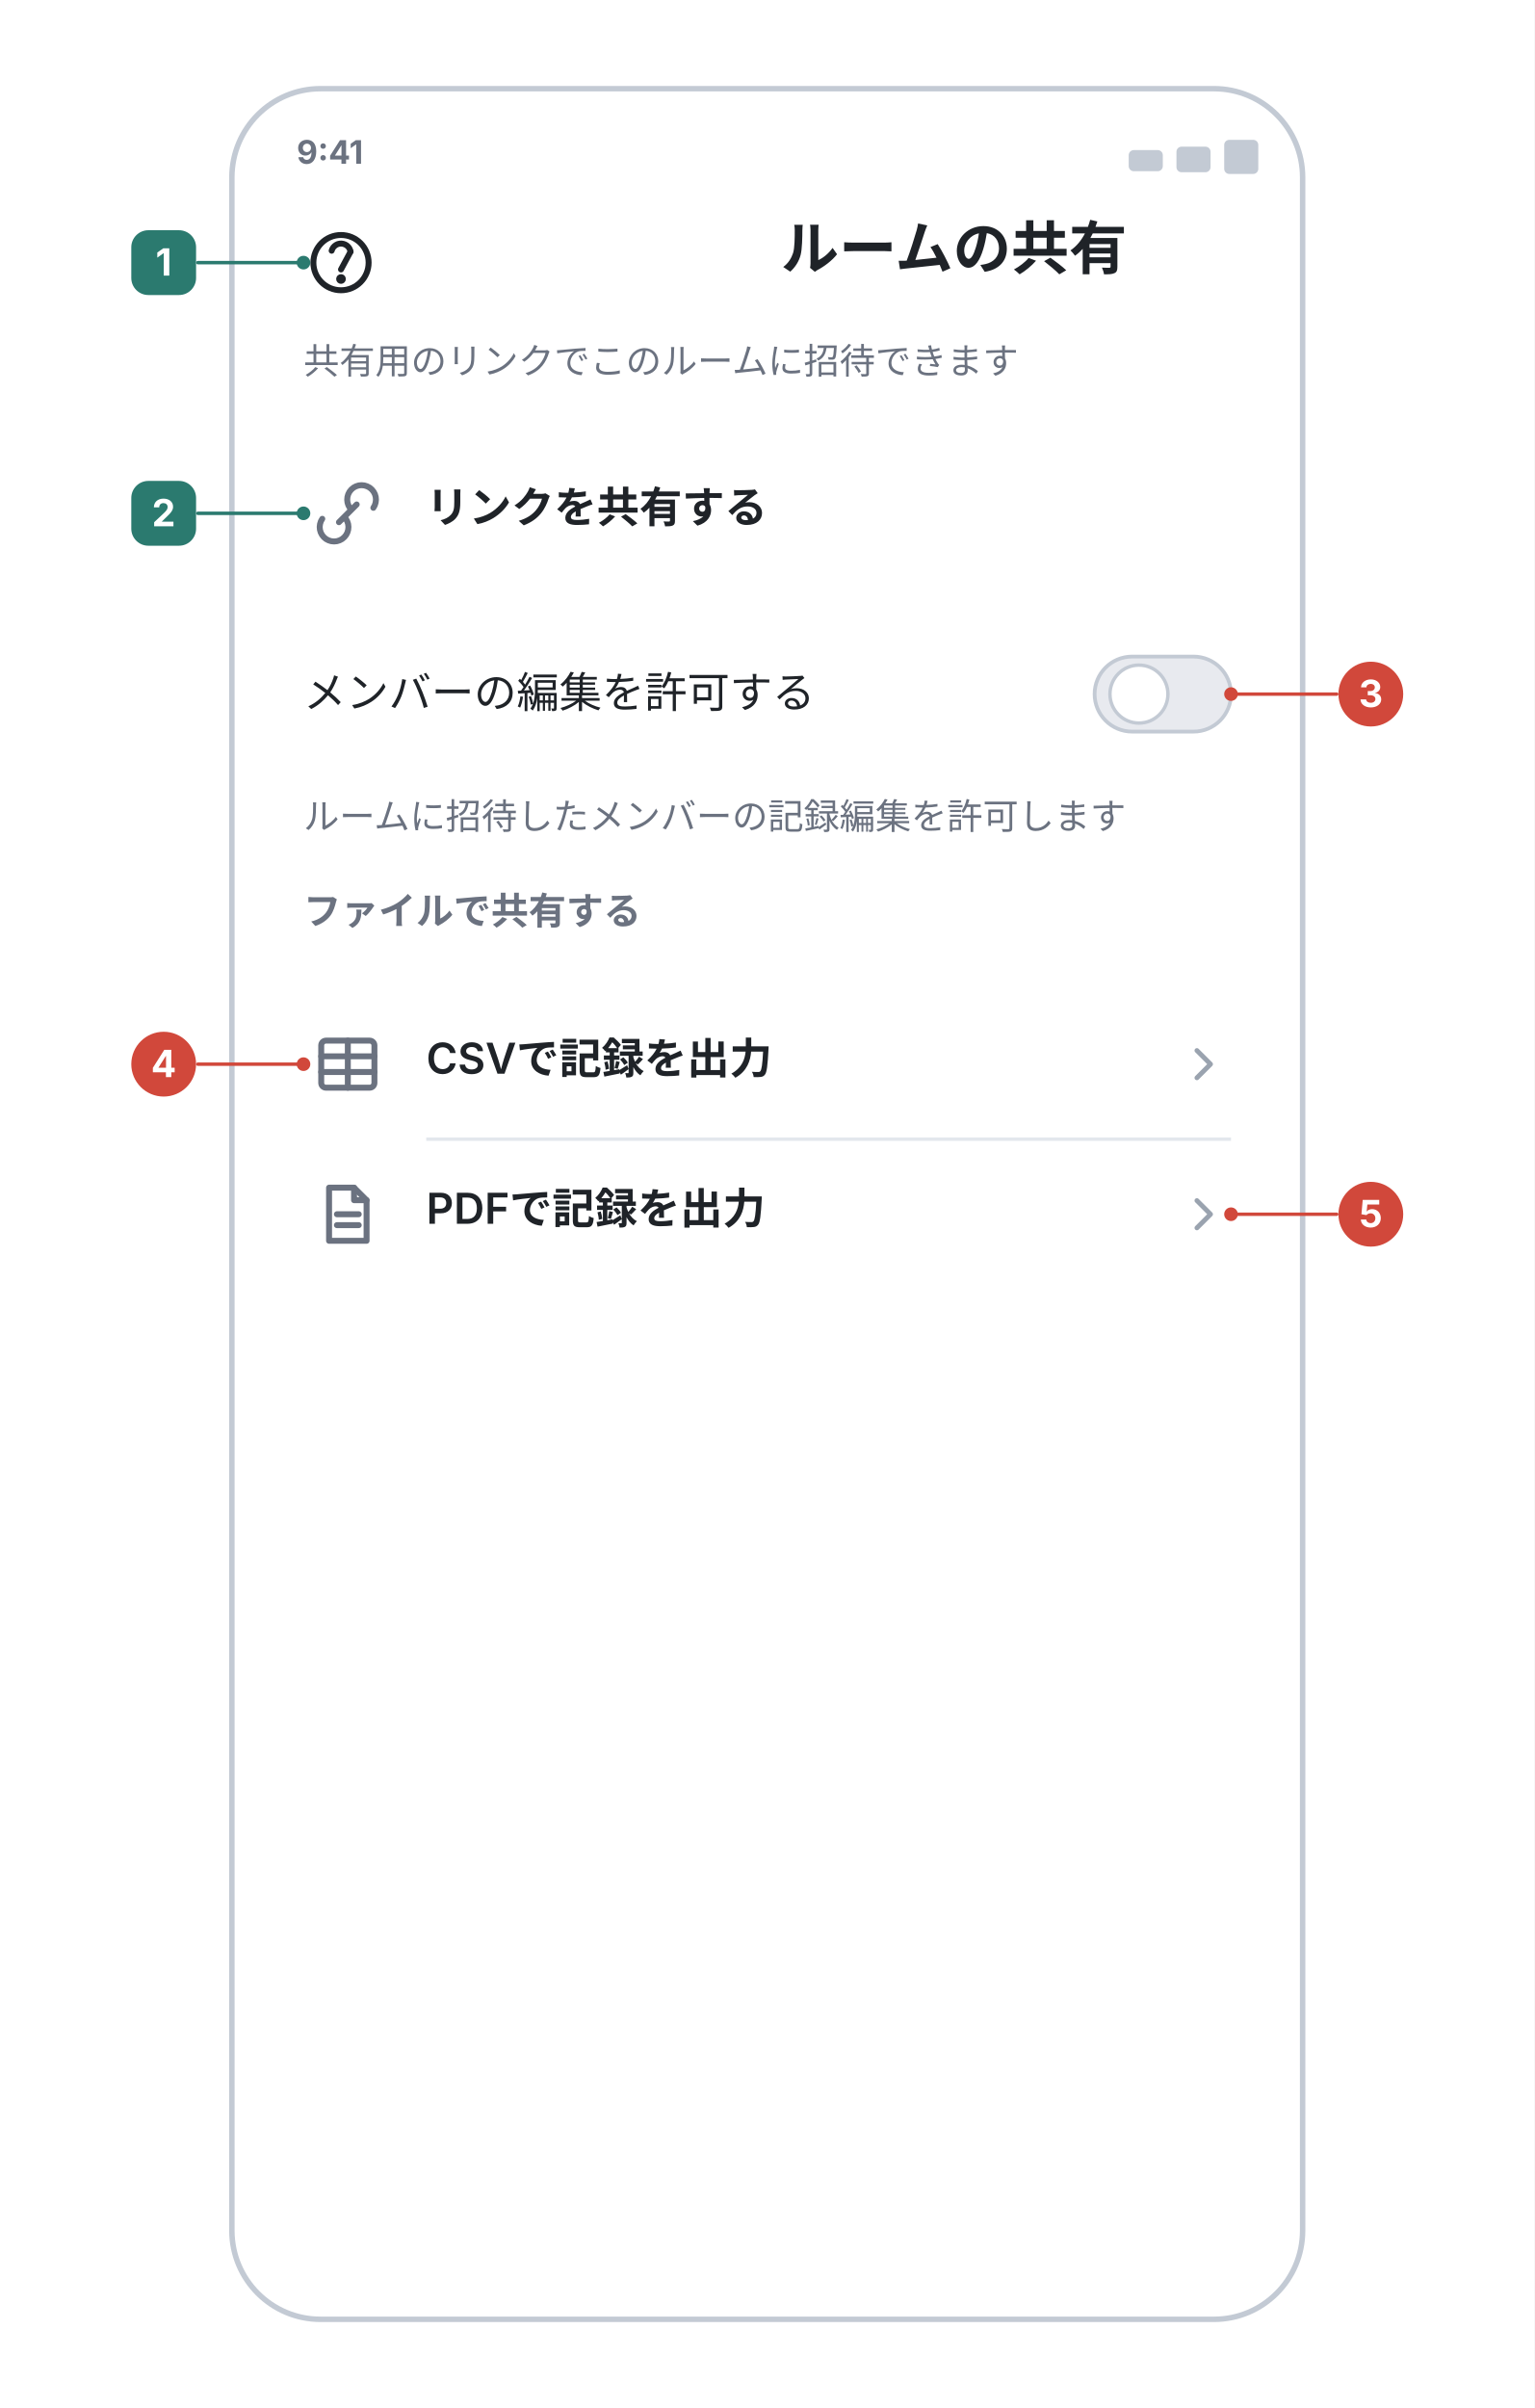
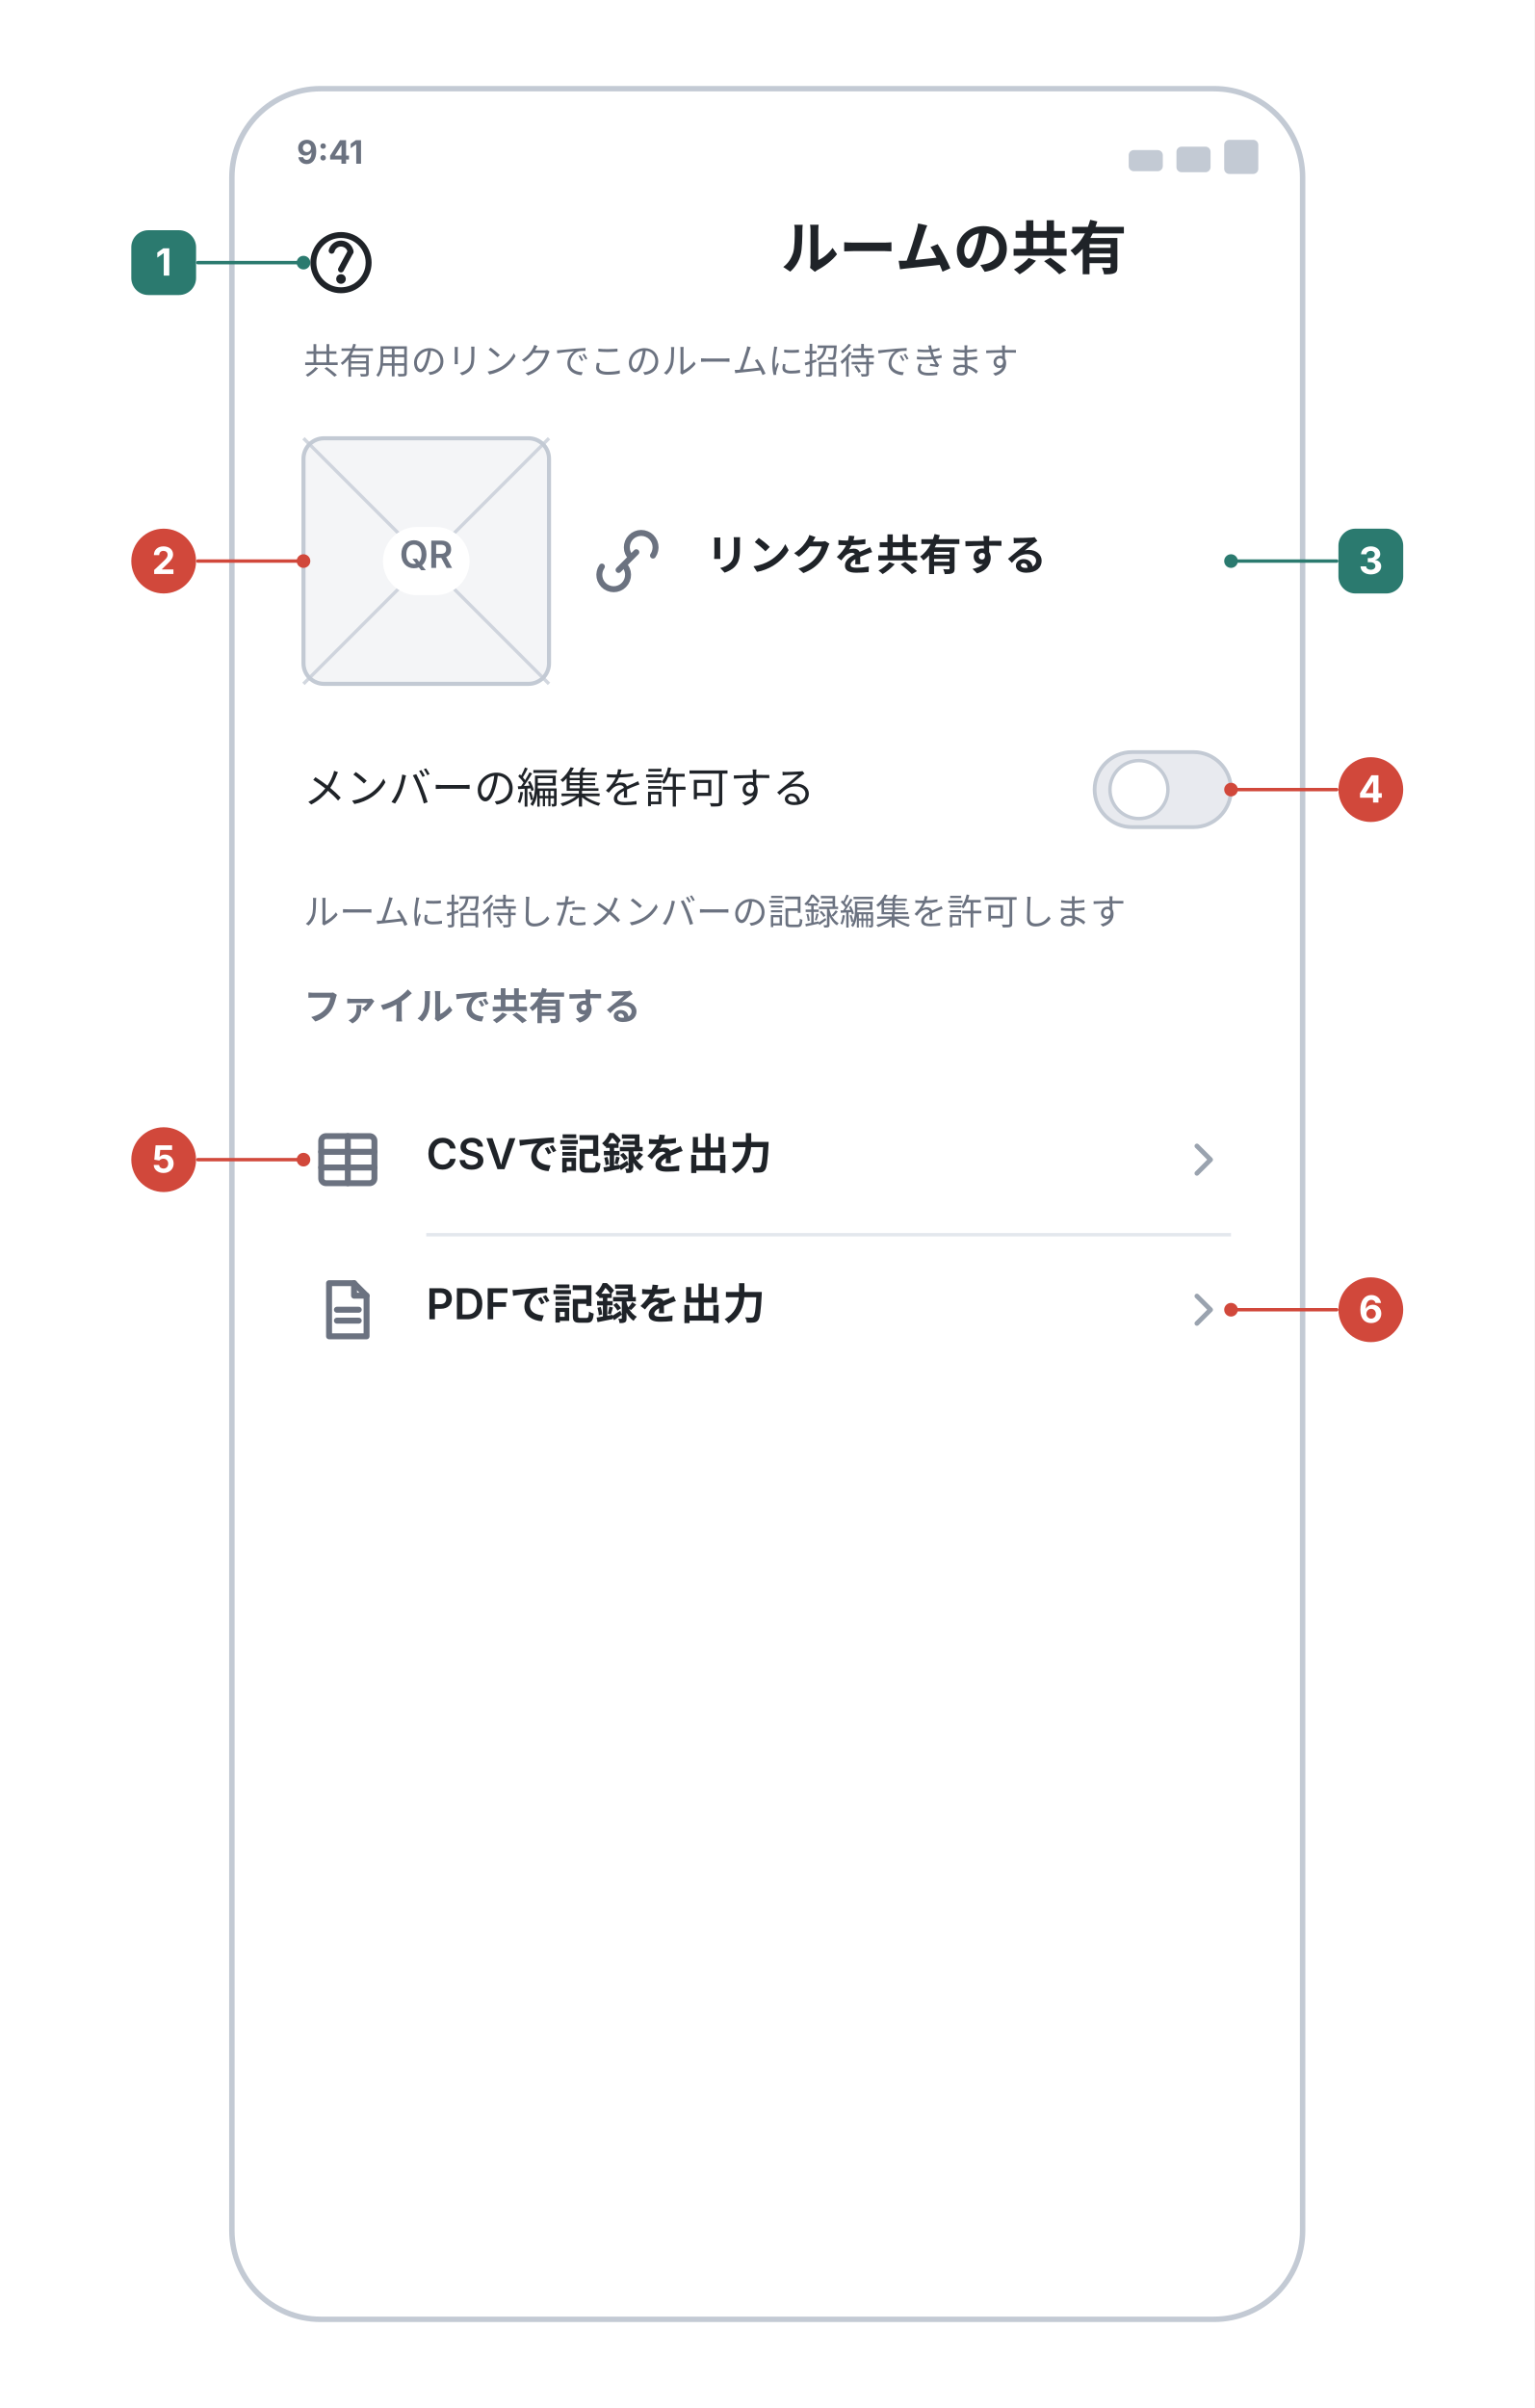
<svg xmlns="http://www.w3.org/2000/svg" width="450" height="706" viewBox="0 0 450 706">
  <rect x="0" y="0" width="450" height="706" fill="#ffffff" />
  <rect x="68.0" y="26.0" width="314.0" height="654.0" fill="#ffffff" rx="26.0" stroke="#c3cad4" stroke-width="1.6" />
  <defs>
    <clipPath id="s0">
      <rect x="75.0" y="33.0" width="300.0" height="640.0" rx="19.0" />
    </clipPath>
  </defs>
  <g clip-path="url(#s0)">
    <rect x="75.0" y="33.0" width="300.0" height="640.0" fill="#ffffff" />
    <text x="87.0" y="48.0" font-size="9.5" fill="#6b7280" font-family="-apple-system, BlinkMacSystemFont, 'Hiragino Sans', 'Noto Sans JP', 'Yu Gothic', 'Segoe UI', sans-serif" font-weight="700">9:41</text>
    <rect x="331.0" y="44.0" width="10.0" height="6.2" fill="#c3cad4" rx="1.5" />
    <rect x="345.0" y="43.0" width="10.0" height="7.5" fill="#c3cad4" rx="1.5" />
    <rect x="359.0" y="41.0" width="10.0" height="10.0" fill="#c3cad4" rx="1.5" />
    <defs>
      <clipPath id="c1">
        <rect x="75.0" y="55.0" width="300.0" height="618.0" rx="0.0" />
      </clipPath>
    </defs>
    <g clip-path="url(#c1)">
      <circle cx="100.0" cy="77.0" r="8.1" fill="none" stroke="#1f2328" stroke-width="1.742" />
      <path d="M97.26,73.51 L97.45,73.00 L97.73,72.53 L98.11,72.13 L98.55,71.81 L99.04,71.57 L99.58,71.44 L100.12,71.41 L100.67,71.49 L101.18,71.67 L101.66,71.94 L102.07,72.30 L102.41,72.74 L102.65,73.23 L102.80,73.76" fill="none" stroke="#1f2328" stroke-width="1.742" stroke-linecap="round" stroke-linejoin="round" />
      <line x1="102.8" y1="73.8" x2="100.0" y2="79.0" stroke="#1f2328" stroke-width="1.742" stroke-linecap="round" />
      <circle cx="100.0" cy="81.8" r="0.9" fill="#1f2328" stroke="#1f2328" stroke-width="1.045" />
      <text x="229.0" y="78.9" font-size="17.0" fill="#1f2328" font-family="-apple-system, BlinkMacSystemFont, 'Hiragino Sans', 'Noto Sans JP', 'Yu Gothic', 'Segoe UI', sans-serif" font-weight="700">ルームの共有</text>
      <text x="89.0" y="109.6" font-size="10.5" fill="#6b7280" font-family="-apple-system, BlinkMacSystemFont, 'Hiragino Sans', 'Noto Sans JP', 'Yu Gothic', 'Segoe UI', sans-serif" font-weight="400">共有用のリンクでこのルームに招待できます</text>
-       <line x1="99.4" y1="153.1" x2="104.6" y2="147.9" stroke="#6b7280" stroke-width="1.742" stroke-linecap="round" />
-       <path d="M101.42,152.11 L101.83,152.84 L102.09,153.64 L102.18,154.47 L102.11,155.30 L101.88,156.10 L101.50,156.84 L100.97,157.49 L100.33,158.03 L99.60,158.42 L98.80,158.67 L97.97,158.75 L97.14,158.67 L96.34,158.42 L95.60,158.03 L94.96,157.49 L94.44,156.84 L94.05,156.10 L93.82,155.30 L93.75,154.47 L93.85,153.64 L94.10,152.84 L94.51,152.11" fill="none" stroke="#6b7280" stroke-width="1.742" stroke-linecap="round" stroke-linejoin="round" />
-       <path d="M102.58,148.89 L102.17,148.16 L101.91,147.36 L101.82,146.53 L101.89,145.70 L102.12,144.90 L102.50,144.16 L103.03,143.51 L103.67,142.97 L104.40,142.58 L105.20,142.33 L106.03,142.25 L106.86,142.33 L107.66,142.58 L108.40,142.97 L109.04,143.51 L109.56,144.16 L109.95,144.90 L110.18,145.70 L110.25,146.53 L110.15,147.36 L109.90,148.16 L109.49,148.89" fill="none" stroke="#6b7280" stroke-width="1.742" stroke-linecap="round" stroke-linejoin="round" />
-       <text x="125.0" y="153.2" font-size="12.5" fill="#1f2328" font-family="-apple-system, BlinkMacSystemFont, 'Hiragino Sans', 'Noto Sans JP', 'Yu Gothic', 'Segoe UI', sans-serif" font-weight="600">リンクを共有する</text>
-       <text x="89.0" y="207.5" font-size="12.5" fill="#1f2328" font-family="-apple-system, BlinkMacSystemFont, 'Hiragino Sans', 'Noto Sans JP', 'Yu Gothic', 'Segoe UI', sans-serif" font-weight="400">メンバーの編集を許可する</text>
-       <rect x="321.0" y="192.5" width="40.0" height="22.0" fill="#e8eaef" rx="11.0" stroke="#c3cad4" stroke-width="1.1" />
-       <circle cx="334.0" cy="203.5" r="8.5" fill="#ffffff" stroke="#c3cad4" stroke-width="1.0" />
-       <text x="89.0" y="243.1" font-size="10.5" fill="#6b7280" font-family="-apple-system, BlinkMacSystemFont, 'Hiragino Sans', 'Noto Sans JP', 'Yu Gothic', 'Segoe UI', sans-serif" font-weight="400">ルームに招待したメンバーの記録編集を許可します</text>
-       <text x="89.0" y="271.0" font-size="11.0" fill="#6b7280" font-family="-apple-system, BlinkMacSystemFont, 'Hiragino Sans', 'Noto Sans JP', 'Yu Gothic', 'Segoe UI', sans-serif" font-weight="600">ファイルで共有する</text>
-       <rect x="94.2" y="305.1" width="15.6" height="13.8" fill="none" rx="1.4" stroke="#6b7280" stroke-width="1.742" />
-       <line x1="94.2" y1="309.7" x2="109.8" y2="309.7" stroke="#6b7280" stroke-width="1.742" stroke-linecap="round" />
-       <line x1="94.2" y1="314.3" x2="109.8" y2="314.3" stroke="#6b7280" stroke-width="1.742" stroke-linecap="round" />
-       <line x1="102.0" y1="305.1" x2="102.0" y2="318.9" stroke="#6b7280" stroke-width="1.742" stroke-linecap="round" />
-       <path d="M351.0,308.0 l4,4 l-4,4" fill="none" stroke="#9aa3af" stroke-width="1.4" stroke-linecap="round" stroke-linejoin="round" />
-       <text x="125.0" y="314.8" font-size="12.5" fill="#1f2328" font-family="-apple-system, BlinkMacSystemFont, 'Hiragino Sans', 'Noto Sans JP', 'Yu Gothic', 'Segoe UI', sans-serif" font-weight="600">CSVで記録を出力</text>
-       <line x1="125.0" y1="334.0" x2="361.0" y2="334.0" stroke="#e3e7ed" stroke-width="1.0" stroke-linecap="butt" />
-       <path d="M96.50,348.21 L103.83,348.21 L107.50,351.88 L107.50,363.79 L96.50,363.79 Z" fill="none" stroke="#6b7280" stroke-width="1.742" stroke-linecap="round" stroke-linejoin="round" />
-       <path d="M103.83,348.21 L103.83,351.88 L107.50,351.88" fill="none" stroke="#6b7280" stroke-width="1.742" stroke-linecap="round" stroke-linejoin="round" />
-       <line x1="98.8" y1="356.0" x2="105.2" y2="356.0" stroke="#6b7280" stroke-width="1.742" stroke-linecap="round" />
-       <line x1="98.8" y1="359.2" x2="105.2" y2="359.2" stroke="#6b7280" stroke-width="1.742" stroke-linecap="round" />
-       <path d="M351.0,352.0 l4,4 l-4,4" fill="none" stroke="#9aa3af" stroke-width="1.4" stroke-linecap="round" stroke-linejoin="round" />
-       <text x="125.0" y="358.8" font-size="12.5" fill="#1f2328" font-family="-apple-system, BlinkMacSystemFont, 'Hiragino Sans', 'Noto Sans JP', 'Yu Gothic', 'Segoe UI', sans-serif" font-weight="600">PDFで記録を出力</text>
+       <rect x="89.0" y="128.5" width="72.0" height="72.0" fill="#f4f5f7" rx="6.0" stroke="#c3cad4" stroke-width="1.2" />
+       <line x1="89.0" y1="128.5" x2="161.0" y2="200.5" stroke="#c3cad4" stroke-width="1.0" stroke-linecap="butt" opacity="0.75" />
+       <line x1="161.0" y1="128.5" x2="89.0" y2="200.5" stroke="#c3cad4" stroke-width="1.0" stroke-linecap="butt" opacity="0.75" />
+       <rect x="112.3" y="154.5" width="25.4" height="20.0" fill="#ffffff" rx="10.0" />
+       <text x="125.0" y="166.5" font-size="11" fill="#6b7280" font-family="-apple-system, BlinkMacSystemFont, 'Hiragino Sans', 'Noto Sans JP', 'Yu Gothic', 'Segoe UI', sans-serif" font-weight="600" text-anchor="middle">QR</text>
+       <line x1="181.4" y1="167.1" x2="186.6" y2="161.9" stroke="#6b7280" stroke-width="1.742" stroke-linecap="round" />
+       <path d="M183.42,166.11 L183.83,166.84 L184.09,167.64 L184.18,168.47 L184.11,169.30 L183.88,170.10 L183.50,170.84 L182.97,171.49 L182.33,172.03 L181.60,172.42 L180.80,172.67 L179.97,172.75 L179.14,172.67 L178.34,172.42 L177.60,172.03 L176.96,171.49 L176.44,170.84 L176.05,170.10 L175.82,169.30 L175.75,168.47 L175.85,167.64 L176.10,166.84 L176.51,166.11" fill="none" stroke="#6b7280" stroke-width="1.742" stroke-linecap="round" stroke-linejoin="round" />
+       <path d="M184.58,162.89 L184.17,162.16 L183.91,161.36 L183.82,160.53 L183.89,159.70 L184.12,158.90 L184.50,158.16 L185.03,157.51 L185.67,156.97 L186.40,156.58 L187.20,156.33 L188.03,156.25 L188.86,156.33 L189.66,156.58 L190.40,156.97 L191.04,157.51 L191.56,158.16 L191.95,158.90 L192.18,159.70 L192.25,160.53 L192.15,161.36 L191.90,162.16 L191.49,162.89" fill="none" stroke="#6b7280" stroke-width="1.742" stroke-linecap="round" stroke-linejoin="round" />
+       <text x="207.0" y="167.2" font-size="12.5" fill="#1f2328" font-family="-apple-system, BlinkMacSystemFont, 'Hiragino Sans', 'Noto Sans JP', 'Yu Gothic', 'Segoe UI', sans-serif" font-weight="600">リンクを共有する</text>
+       <text x="89.0" y="235.5" font-size="12.5" fill="#1f2328" font-family="-apple-system, BlinkMacSystemFont, 'Hiragino Sans', 'Noto Sans JP', 'Yu Gothic', 'Segoe UI', sans-serif" font-weight="400">メンバーの編集を許可する</text>
+       <rect x="321.0" y="220.5" width="40.0" height="22.0" fill="#e8eaef" rx="11.0" stroke="#c3cad4" stroke-width="1.1" />
+       <circle cx="334.0" cy="231.5" r="8.5" fill="#ffffff" stroke="#c3cad4" stroke-width="1.0" />
+       <text x="89.0" y="271.1" font-size="10.5" fill="#6b7280" font-family="-apple-system, BlinkMacSystemFont, 'Hiragino Sans', 'Noto Sans JP', 'Yu Gothic', 'Segoe UI', sans-serif" font-weight="400">ルームに招待したメンバーの記録編集を許可します</text>
+       <text x="89.0" y="299.0" font-size="11.0" fill="#6b7280" font-family="-apple-system, BlinkMacSystemFont, 'Hiragino Sans', 'Noto Sans JP', 'Yu Gothic', 'Segoe UI', sans-serif" font-weight="600">ファイルで共有する</text>
+       <rect x="94.2" y="333.1" width="15.6" height="13.8" fill="none" rx="1.4" stroke="#6b7280" stroke-width="1.742" />
+       <line x1="94.2" y1="337.7" x2="109.8" y2="337.7" stroke="#6b7280" stroke-width="1.742" stroke-linecap="round" />
+       <line x1="94.2" y1="342.3" x2="109.8" y2="342.3" stroke="#6b7280" stroke-width="1.742" stroke-linecap="round" />
+       <line x1="102.0" y1="333.1" x2="102.0" y2="346.9" stroke="#6b7280" stroke-width="1.742" stroke-linecap="round" />
+       <path d="M351.0,336.0 l4,4 l-4,4" fill="none" stroke="#9aa3af" stroke-width="1.4" stroke-linecap="round" stroke-linejoin="round" />
+       <text x="125.0" y="342.8" font-size="12.5" fill="#1f2328" font-family="-apple-system, BlinkMacSystemFont, 'Hiragino Sans', 'Noto Sans JP', 'Yu Gothic', 'Segoe UI', sans-serif" font-weight="600">CSVで記録を出力</text>
+       <line x1="125.0" y1="362.0" x2="361.0" y2="362.0" stroke="#e3e7ed" stroke-width="1.0" stroke-linecap="butt" />
+       <path d="M96.50,376.21 L103.83,376.21 L107.50,379.88 L107.50,391.79 L96.50,391.79 Z" fill="none" stroke="#6b7280" stroke-width="1.742" stroke-linecap="round" stroke-linejoin="round" />
+       <path d="M103.83,376.21 L103.83,379.88 L107.50,379.88" fill="none" stroke="#6b7280" stroke-width="1.742" stroke-linecap="round" stroke-linejoin="round" />
+       <line x1="98.8" y1="384.0" x2="105.2" y2="384.0" stroke="#6b7280" stroke-width="1.742" stroke-linecap="round" />
+       <line x1="98.8" y1="387.2" x2="105.2" y2="387.2" stroke="#6b7280" stroke-width="1.742" stroke-linecap="round" />
+       <path d="M351.0,380.0 l4,4 l-4,4" fill="none" stroke="#9aa3af" stroke-width="1.4" stroke-linecap="round" stroke-linejoin="round" />
+       <text x="125.0" y="386.8" font-size="12.5" fill="#1f2328" font-family="-apple-system, BlinkMacSystemFont, 'Hiragino Sans', 'Noto Sans JP', 'Yu Gothic', 'Segoe UI', sans-serif" font-weight="600">PDFで記録を出力</text>
    </g>
  </g>
-   <path d="M361.0,203.5 H390.0 V203.5 H392.0" fill="none" stroke="#d1483b" stroke-width="1.0" stroke-linecap="round" stroke-linejoin="round" />
-   <circle cx="361.0" cy="203.5" r="2.0" fill="#d1483b" />
-   <circle cx="402.0" cy="203.5" r="9.5" fill="#d1483b" />
-   <text x="402.0" y="207.3" font-size="11" fill="#ffffff" font-family="-apple-system, BlinkMacSystemFont, 'Hiragino Sans', 'Noto Sans JP', 'Yu Gothic', 'Segoe UI', sans-serif" font-weight="700" text-anchor="middle">3</text>
-   <path d="M361.0,356.0 H390.0 V356.0 H392.0" fill="none" stroke="#d1483b" stroke-width="1.0" stroke-linecap="round" stroke-linejoin="round" />
-   <circle cx="361.0" cy="356.0" r="2.0" fill="#d1483b" />
-   <circle cx="402.0" cy="356.0" r="9.5" fill="#d1483b" />
-   <text x="402.0" y="359.8" font-size="11" fill="#ffffff" font-family="-apple-system, BlinkMacSystemFont, 'Hiragino Sans', 'Noto Sans JP', 'Yu Gothic', 'Segoe UI', sans-serif" font-weight="700" text-anchor="middle">5</text>
+   <path d="M361.0,164.5 H390.0 V164.5 H392.0" fill="none" stroke="#2b7a6f" stroke-width="1.0" stroke-linecap="round" stroke-linejoin="round" />
+   <circle cx="361.0" cy="164.5" r="2.0" fill="#2b7a6f" />
+   <rect x="392.5" y="155.0" width="19.0" height="19.0" fill="#2b7a6f" rx="5.0" />
+   <text x="402.0" y="168.3" font-size="11" fill="#ffffff" font-family="-apple-system, BlinkMacSystemFont, 'Hiragino Sans', 'Noto Sans JP', 'Yu Gothic', 'Segoe UI', sans-serif" font-weight="700" text-anchor="middle">3</text>
+   <path d="M361.0,231.5 H390.0 V231.5 H392.0" fill="none" stroke="#d1483b" stroke-width="1.0" stroke-linecap="round" stroke-linejoin="round" />
+   <circle cx="361.0" cy="231.5" r="2.0" fill="#d1483b" />
+   <circle cx="402.0" cy="231.5" r="9.5" fill="#d1483b" />
+   <text x="402.0" y="235.3" font-size="11" fill="#ffffff" font-family="-apple-system, BlinkMacSystemFont, 'Hiragino Sans', 'Noto Sans JP', 'Yu Gothic', 'Segoe UI', sans-serif" font-weight="700" text-anchor="middle">4</text>
+   <path d="M361.0,384.0 H390.0 V384.0 H392.0" fill="none" stroke="#d1483b" stroke-width="1.0" stroke-linecap="round" stroke-linejoin="round" />
+   <circle cx="361.0" cy="384.0" r="2.0" fill="#d1483b" />
+   <circle cx="402.0" cy="384.0" r="9.5" fill="#d1483b" />
+   <text x="402.0" y="387.8" font-size="11" fill="#ffffff" font-family="-apple-system, BlinkMacSystemFont, 'Hiragino Sans', 'Noto Sans JP', 'Yu Gothic', 'Segoe UI', sans-serif" font-weight="700" text-anchor="middle">6</text>
  <path d="M89.0,77.0 H60.0 V77.0 H58.0" fill="none" stroke="#2b7a6f" stroke-width="1.0" stroke-linecap="round" stroke-linejoin="round" />
  <circle cx="89.0" cy="77.0" r="2.0" fill="#2b7a6f" />
  <rect x="38.5" y="67.5" width="19.0" height="19.0" fill="#2b7a6f" rx="5.0" />
  <text x="48.0" y="80.8" font-size="11" fill="#ffffff" font-family="-apple-system, BlinkMacSystemFont, 'Hiragino Sans', 'Noto Sans JP', 'Yu Gothic', 'Segoe UI', sans-serif" font-weight="700" text-anchor="middle">1</text>
-   <path d="M89.0,150.5 H60.0 V150.5 H58.0" fill="none" stroke="#2b7a6f" stroke-width="1.0" stroke-linecap="round" stroke-linejoin="round" />
-   <circle cx="89.0" cy="150.5" r="2.0" fill="#2b7a6f" />
-   <rect x="38.5" y="141.0" width="19.0" height="19.0" fill="#2b7a6f" rx="5.0" />
-   <text x="48.0" y="154.3" font-size="11" fill="#ffffff" font-family="-apple-system, BlinkMacSystemFont, 'Hiragino Sans', 'Noto Sans JP', 'Yu Gothic', 'Segoe UI', sans-serif" font-weight="700" text-anchor="middle">2</text>
-   <path d="M89.0,312.0 H60.0 V312.0 H58.0" fill="none" stroke="#d1483b" stroke-width="1.0" stroke-linecap="round" stroke-linejoin="round" />
-   <circle cx="89.0" cy="312.0" r="2.0" fill="#d1483b" />
-   <circle cx="48.0" cy="312.0" r="9.5" fill="#d1483b" />
-   <text x="48.0" y="315.8" font-size="11" fill="#ffffff" font-family="-apple-system, BlinkMacSystemFont, 'Hiragino Sans', 'Noto Sans JP', 'Yu Gothic', 'Segoe UI', sans-serif" font-weight="700" text-anchor="middle">4</text>
+   <path d="M89.0,164.5 H60.0 V164.5 H58.0" fill="none" stroke="#d1483b" stroke-width="1.0" stroke-linecap="round" stroke-linejoin="round" />
+   <circle cx="89.0" cy="164.5" r="2.0" fill="#d1483b" />
+   <circle cx="48.0" cy="164.5" r="9.5" fill="#d1483b" />
+   <text x="48.0" y="168.3" font-size="11" fill="#ffffff" font-family="-apple-system, BlinkMacSystemFont, 'Hiragino Sans', 'Noto Sans JP', 'Yu Gothic', 'Segoe UI', sans-serif" font-weight="700" text-anchor="middle">2</text>
+   <path d="M89.0,340.0 H60.0 V340.0 H58.0" fill="none" stroke="#d1483b" stroke-width="1.0" stroke-linecap="round" stroke-linejoin="round" />
+   <circle cx="89.0" cy="340.0" r="2.0" fill="#d1483b" />
+   <circle cx="48.0" cy="340.0" r="9.5" fill="#d1483b" />
+   <text x="48.0" y="343.8" font-size="11" fill="#ffffff" font-family="-apple-system, BlinkMacSystemFont, 'Hiragino Sans', 'Noto Sans JP', 'Yu Gothic', 'Segoe UI', sans-serif" font-weight="700" text-anchor="middle">5</text>
</svg>
